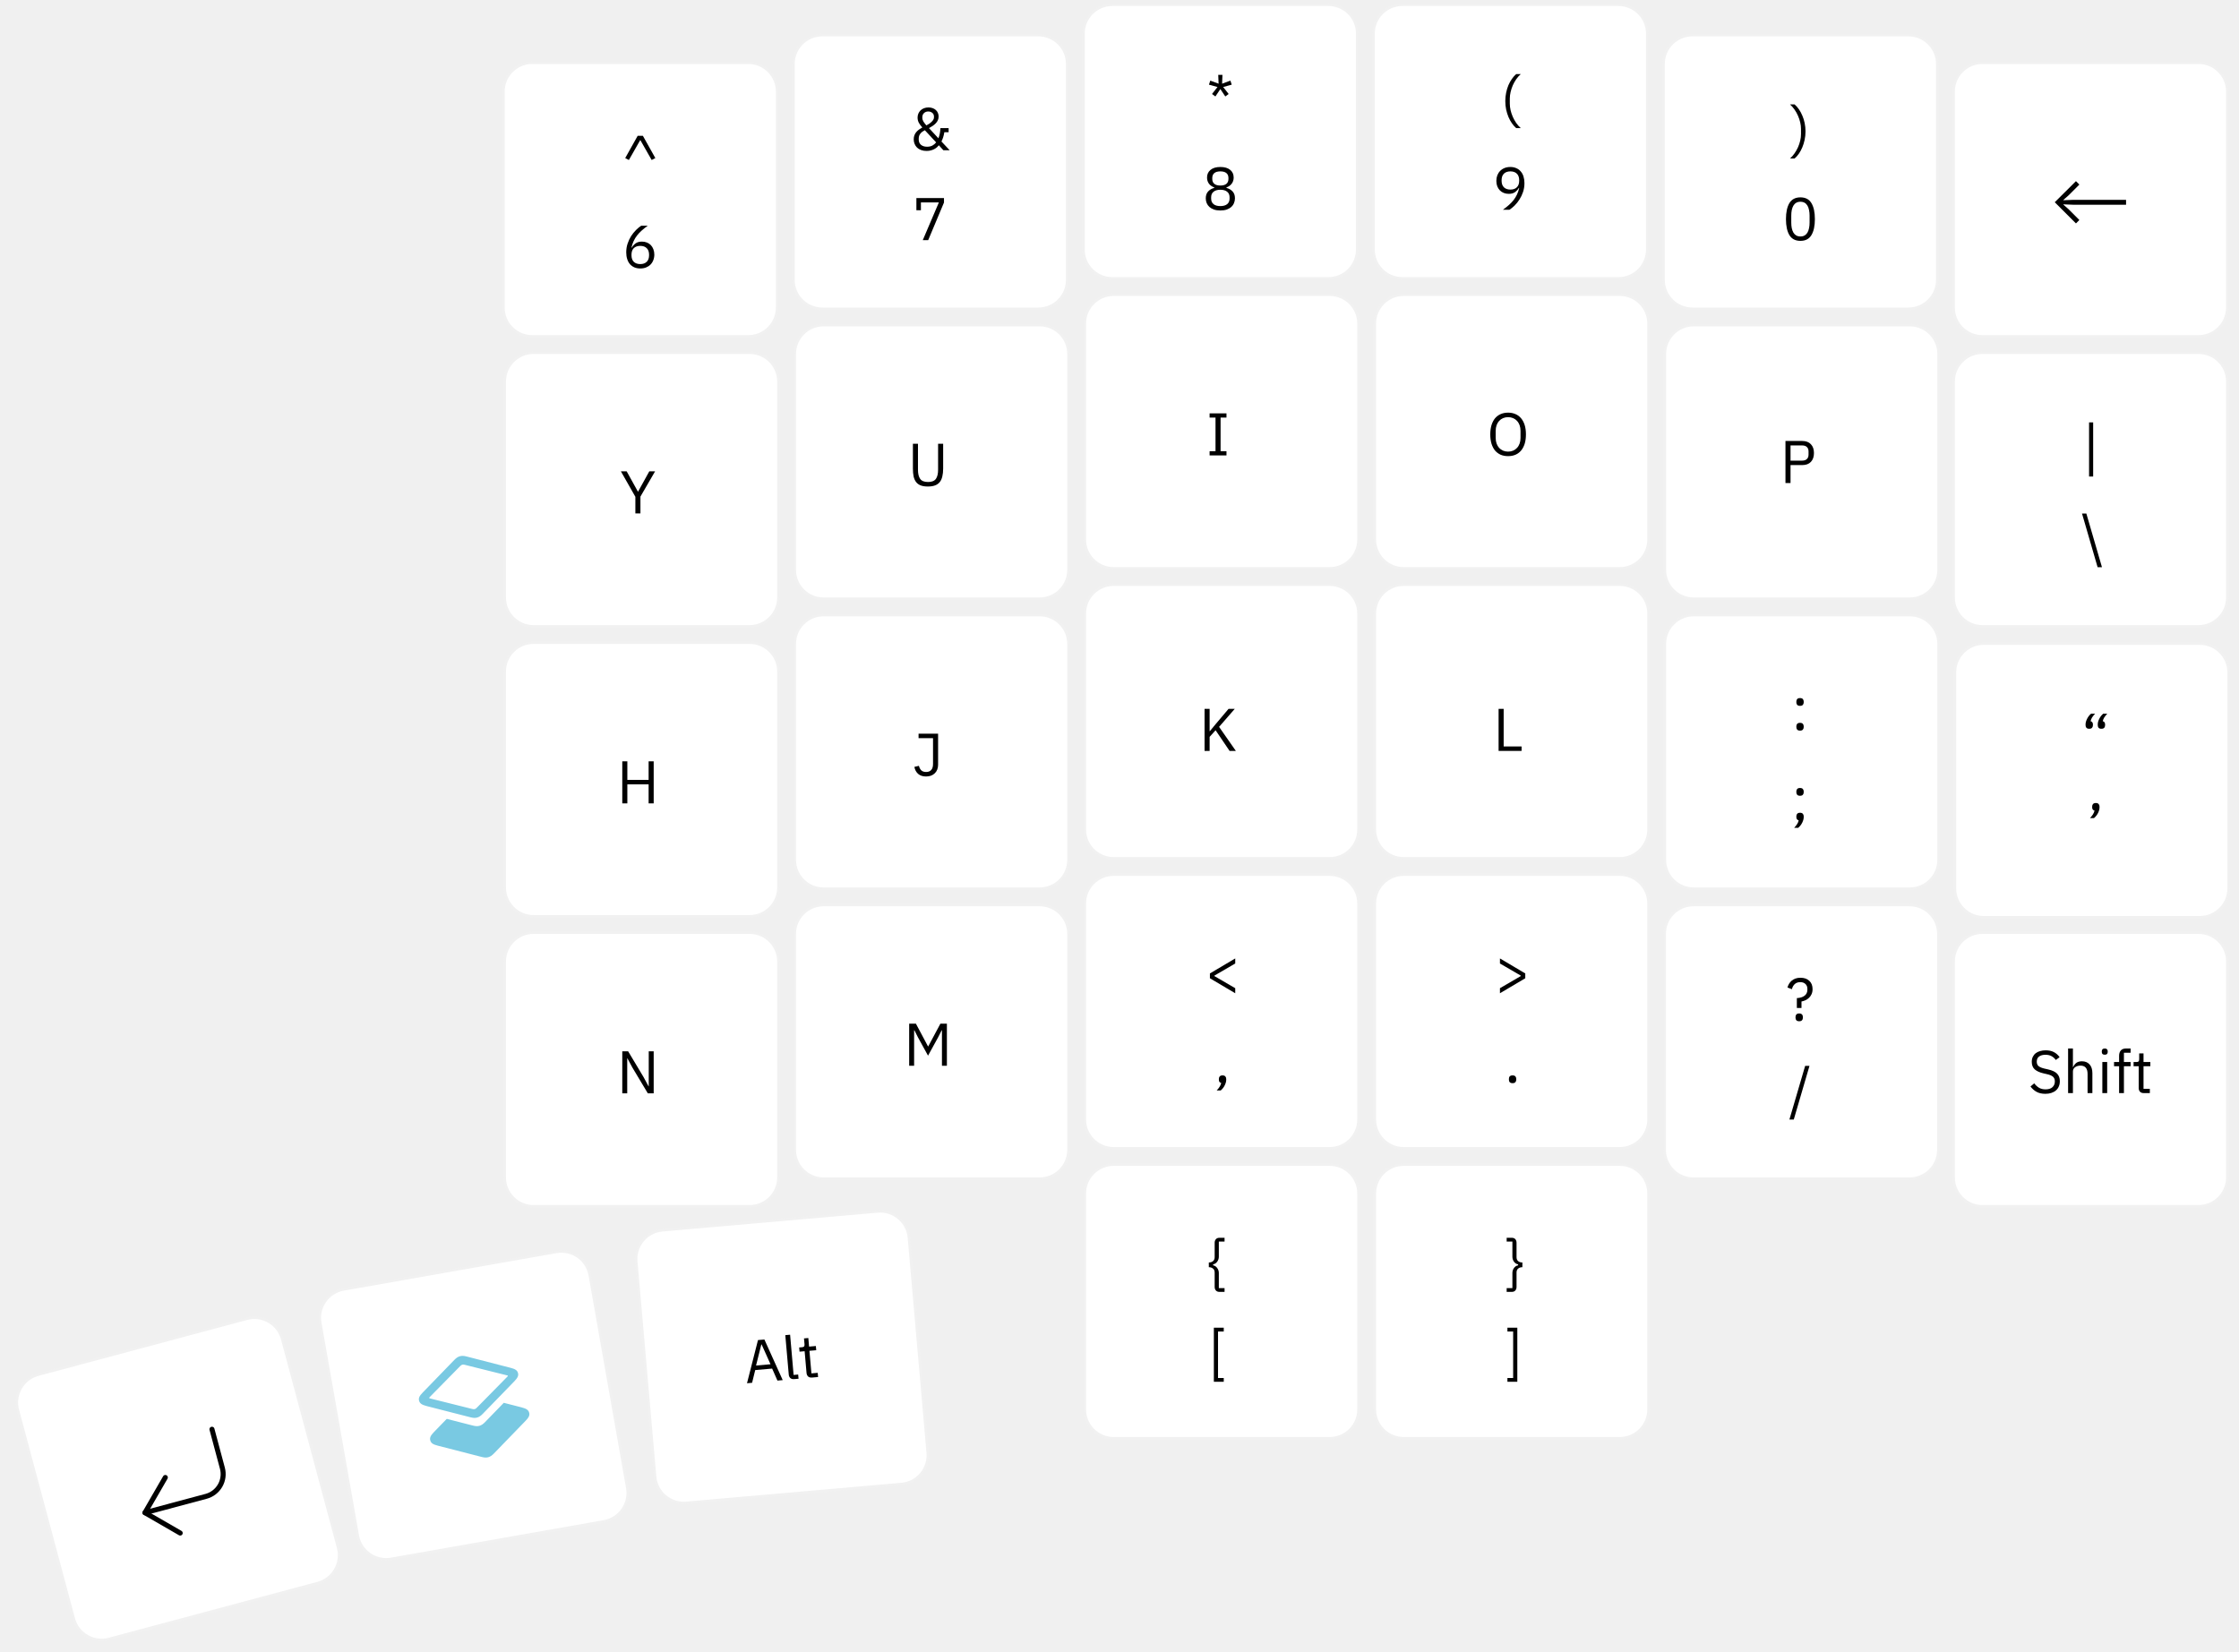
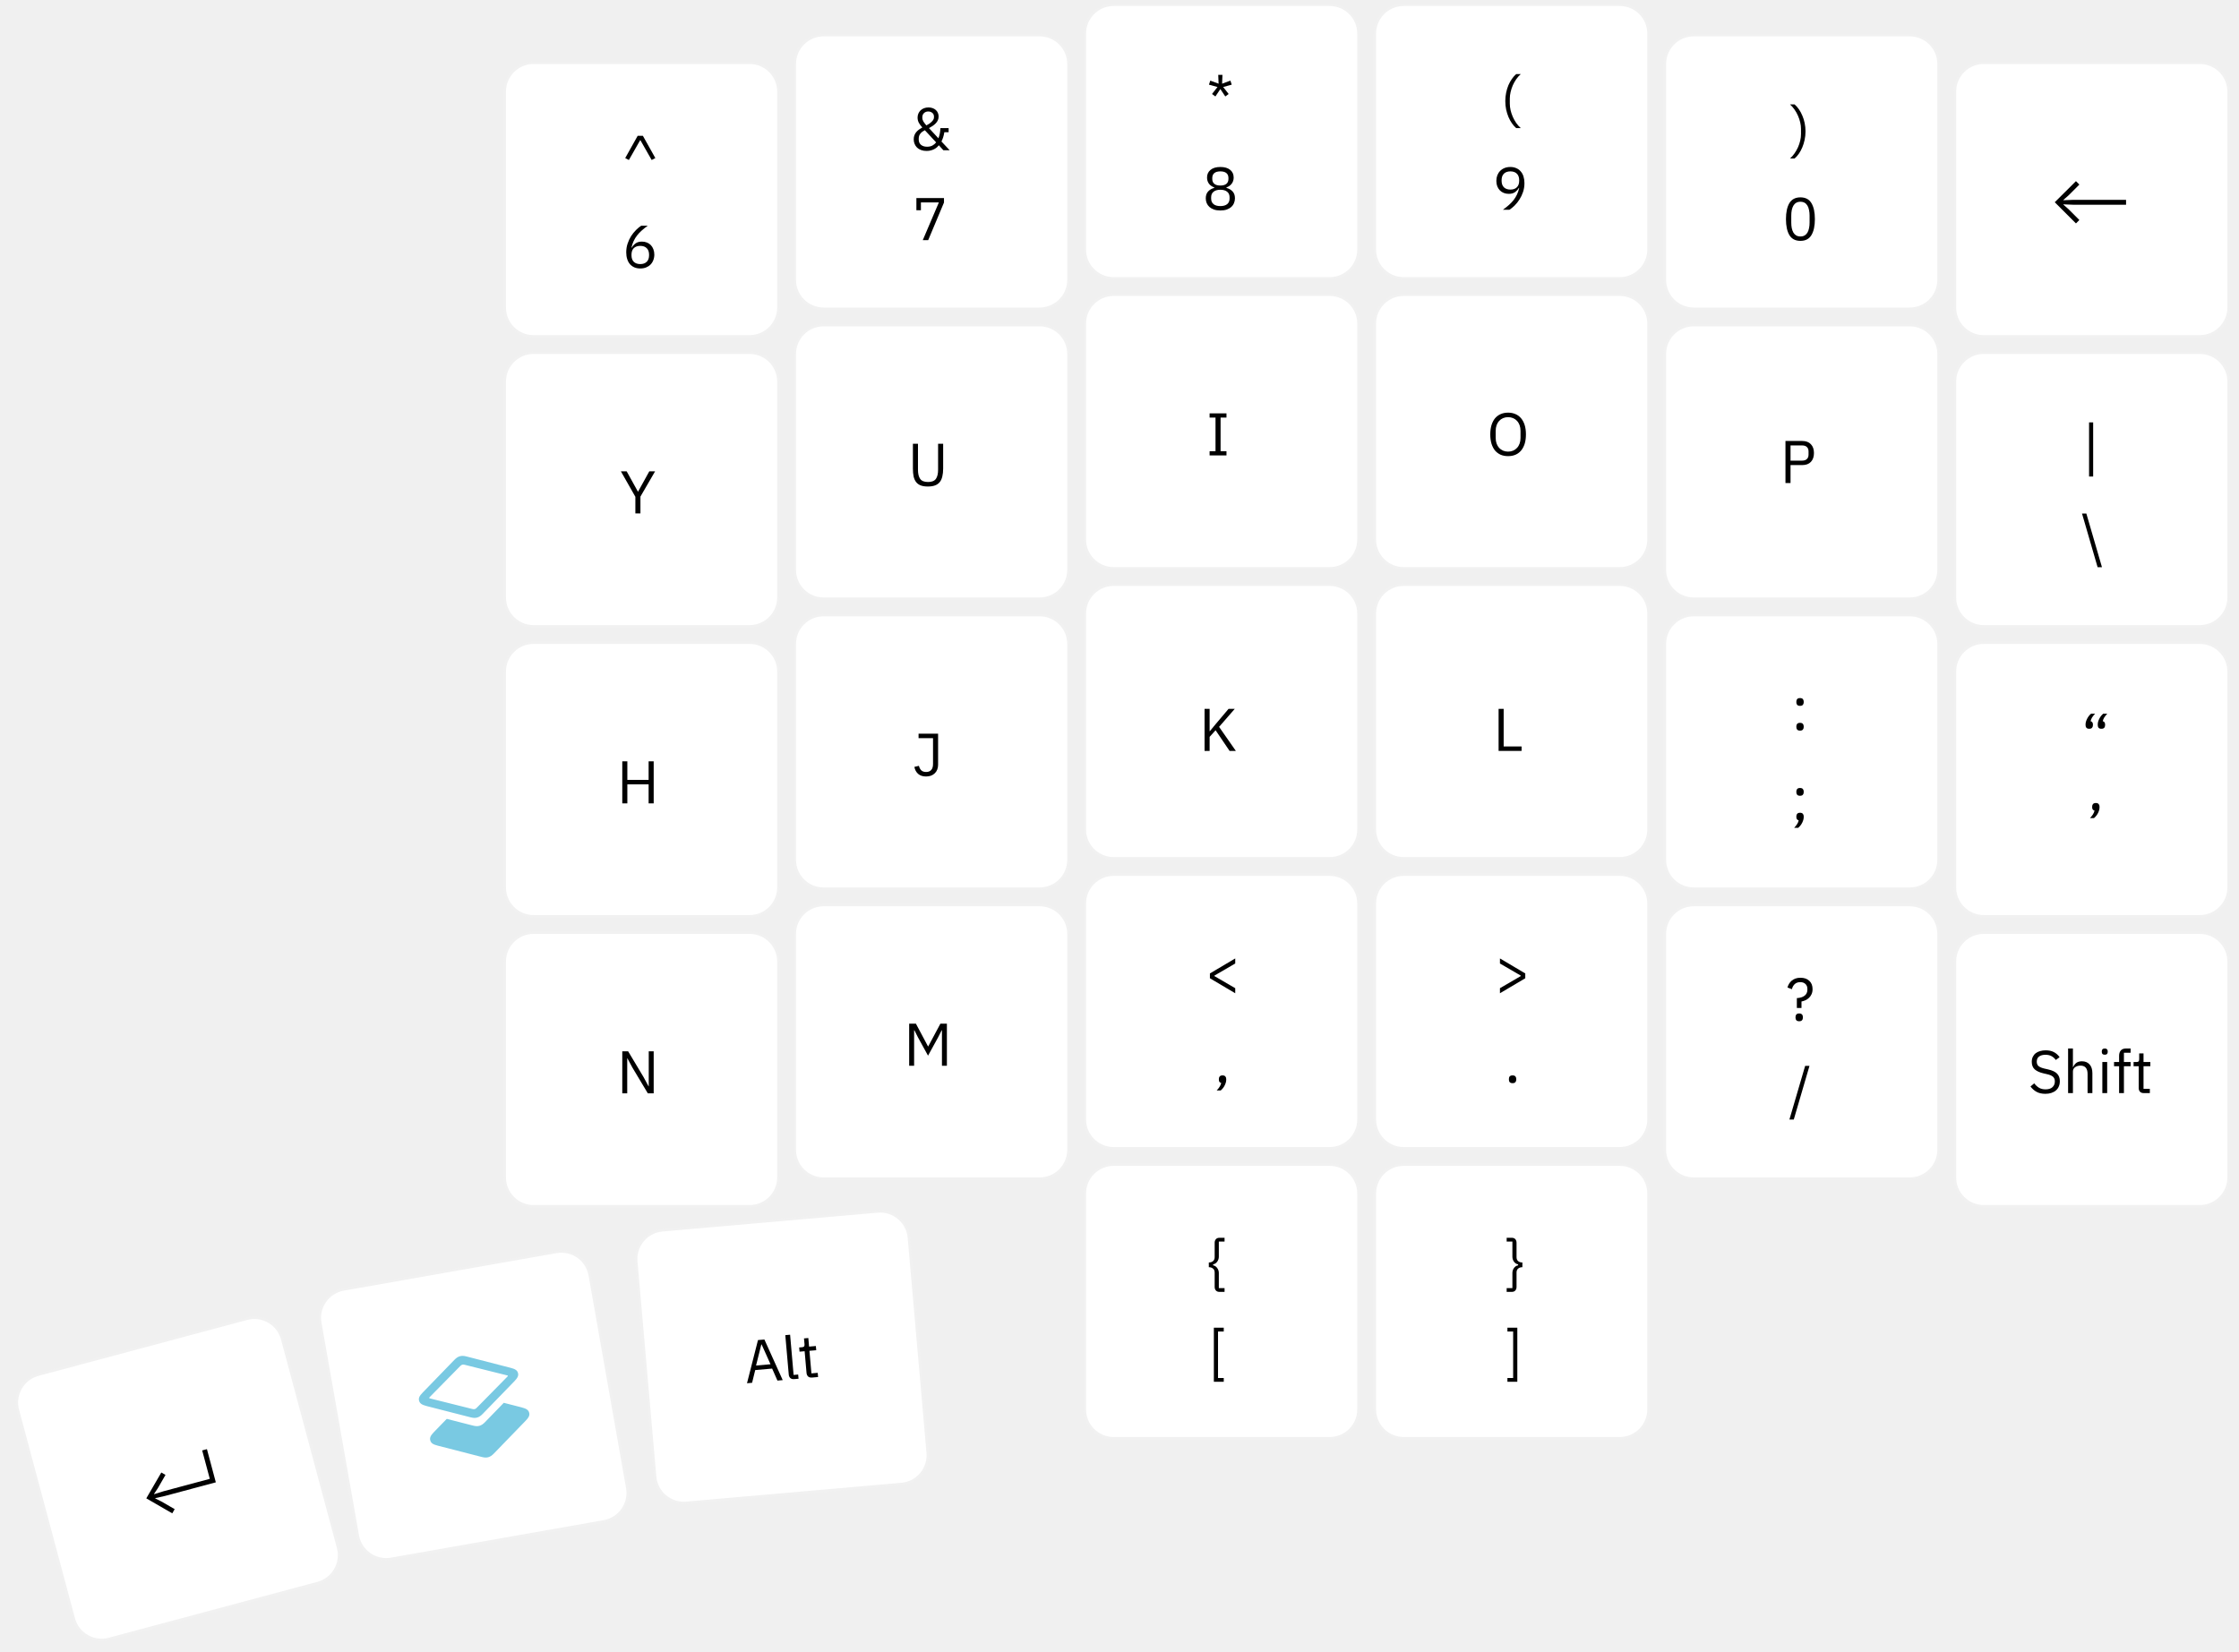
- <svg xmlns="http://www.w3.org/2000/svg" width="946.042" height="697.821" viewBox="3126.449 48.53 946.042 697.821" fill="none" data-reference-sha256="7e15a7c876250b7135fb3aef299fdb842b8e2c1c8daa52b6ea8a7e1e9d942f56" data-model="standard" data-layer="base" data-side="right" data-locale="en" data-key-canvas-width="8.18">
+ <svg xmlns="http://www.w3.org/2000/svg" width="946.042" height="697.821" viewBox="3126.449 48.53 946.042 697.821" fill="none" data-reference-sha256="7e15a7c876250b7135fb3aef299fdb842b8e2c1c8daa52b6ea8a7e1e9d942f56" data-model="standard" data-layer="base" data-side="right" data-locale="en" data-key-canvas-width="8.18" data-key-grid-pitch="122.5492" data-key-grid-normalized="true" data-shared-key-canvas="true">
  <defs>
    <linearGradient id="paint0_linear_179_7235" x1="250" y1="770.5" x2="1805" y2="770.5" gradientUnits="userSpaceOnUse">
      <stop />
      <stop offset="1" stop-color="#666666" stop-opacity="0" />
    </linearGradient>
    <linearGradient id="paint1_linear_179_7235" x1="250" y1="1440.5" x2="1805" y2="1440.5" gradientUnits="userSpaceOnUse">
      <stop />
      <stop offset="1" stop-color="#666666" stop-opacity="0" />
    </linearGradient>
    <linearGradient id="paint2_linear_179_7235" x1="250" y1="2110.5" x2="1805" y2="2110.5" gradientUnits="userSpaceOnUse">
      <stop />
      <stop offset="1" stop-color="#666666" stop-opacity="0" />
    </linearGradient>
  </defs>
-   <rect x="3339.16" y="75.04" width="115.653" height="115.653" rx="12.2" fill="white" stroke="#F1F1F1" stroke-width="1.061" />
-   <rect x="3461.71" y="63.369" width="115.653" height="115.653" rx="12.2" fill="white" stroke="#F1F1F1" stroke-width="1.061" />
-   <rect x="3584.26" y="50.53" width="115.653" height="115.653" rx="12.2" fill="white" stroke="#F1F1F1" stroke-width="1.061" />
-   <rect x="3706.81" y="50.53" width="115.653" height="115.653" rx="12.2" fill="white" stroke="#F1F1F1" stroke-width="1.061" />
-   <rect x="3829.35" y="63.369" width="115.653" height="115.653" rx="12.2" fill="white" stroke="#F1F1F1" stroke-width="1.061" />
-   <rect x="3951.9" y="75.04" width="115.653" height="115.653" rx="12.2" fill="white" stroke="#F1F1F1" stroke-width="1.061" />
-   <rect x="-0.53" y="0.53" width="115.653" height="115.653" rx="12.2" transform="matrix(-1 0 0 1 3577.38 185.388)" fill="white" stroke="#F1F1F1" stroke-width="1.061" />
-   <rect x="-0.53" y="0.53" width="115.653" height="115.653" rx="12.2" transform="matrix(-1 0 0 1 3577.38 307.937)" fill="white" stroke="#F1F1F1" stroke-width="1.061" />
-   <rect x="-0.53" y="0.53" width="115.653" height="115.653" rx="12.2" transform="matrix(-1 0 0 1 3577.38 430.487)" fill="white" stroke="#F1F1F1" stroke-width="1.061" />
-   <rect x="-0.53" y="0.53" width="115.653" height="115.653" rx="12.2" transform="matrix(-1 0 0 1 3699.93 172.549)" fill="white" stroke="#F1F1F1" stroke-width="1.061" />
-   <rect x="-0.53" y="0.53" width="115.653" height="115.653" rx="12.2" transform="matrix(-1 0 0 1 3699.93 295.099)" fill="white" stroke="#F1F1F1" stroke-width="1.061" />
-   <rect x="-0.53" y="0.53" width="115.653" height="115.653" rx="12.2" transform="matrix(-1 0 0 1 3699.93 417.648)" fill="white" stroke="#F1F1F1" stroke-width="1.061" />
-   <rect x="-0.53" y="0.53" width="115.653" height="115.653" rx="12.2" transform="matrix(-1 0 0 1 3699.93 540.197)" fill="white" stroke="#F1F1F1" stroke-width="1.061" />
-   <rect x="-0.53" y="0.53" width="115.653" height="115.653" rx="12.2" transform="matrix(-1 0 0 1 3454.83 197.059)" fill="white" stroke="#F1F1F1" stroke-width="1.061" />
-   <rect x="-0.53" y="0.53" width="115.653" height="115.653" rx="12.2" transform="matrix(-1 0 0 1 3454.83 319.609)" fill="white" stroke="#F1F1F1" stroke-width="1.061" />
-   <rect x="-0.53" y="0.53" width="115.653" height="115.653" rx="12.2" transform="matrix(-1 0 0 1 3454.83 442.158)" fill="white" stroke="#F1F1F1" stroke-width="1.061" />
-   <rect x="-0.53" y="0.53" width="115.653" height="115.653" rx="12.2" transform="matrix(-1 0 0 1 4067.03 197.059)" fill="white" stroke="#F1F1F1" stroke-width="1.061" />
-   <rect x="-0.53" y="0.53" width="115.653" height="115.653" rx="12.2" transform="matrix(-1 0 0 1 4067.58 320)" fill="white" stroke="#F1F1F1" stroke-width="1.061" />
-   <rect x="-0.53" y="0.53" width="115.653" height="115.653" rx="12.2" transform="matrix(-1 0 0 1 4067.03 442.158)" fill="white" stroke="#F1F1F1" stroke-width="1.061" />
-   <rect x="-0.53" y="0.53" width="115.653" height="115.653" rx="12.2" transform="matrix(-1 0 0 1 3945.03 185.388)" fill="white" stroke="#F1F1F1" stroke-width="1.061" />
-   <rect x="-0.53" y="0.53" width="115.653" height="115.653" rx="12.2" transform="matrix(-1 0 0 1 3945.03 307.937)" fill="white" stroke="#F1F1F1" stroke-width="1.061" />
+   <rect x="3339.708" y="75.04" width="115.653" height="115.653" rx="12.2" fill="white" stroke="#F1F1F1" stroke-width="1.061" />
+   <rect x="3462.257" y="63.369" width="115.653" height="115.653" rx="12.2" fill="white" stroke="#F1F1F1" stroke-width="1.061" />
+   <rect x="3584.806" y="50.531" width="115.653" height="115.653" rx="12.2" fill="white" stroke="#F1F1F1" stroke-width="1.061" />
+   <rect x="3707.356" y="50.531" width="115.653" height="115.653" rx="12.2" fill="white" stroke="#F1F1F1" stroke-width="1.061" />
+   <rect x="3829.905" y="63.369" width="115.653" height="115.653" rx="12.2" fill="white" stroke="#F1F1F1" stroke-width="1.061" />
+   <rect x="3952.454" y="75.04" width="115.653" height="115.653" rx="12.2" fill="white" stroke="#F1F1F1" stroke-width="1.061" />
+   <rect x="-0.53" y="0.53" width="115.653" height="115.653" rx="12.2" transform="matrix(-1 0 0 1 3577.38 185.3879)" fill="white" stroke="#F1F1F1" stroke-width="1.061" />
+   <rect x="-0.53" y="0.53" width="115.653" height="115.653" rx="12.2" transform="matrix(-1 0 0 1 3577.38 307.9371)" fill="white" stroke="#F1F1F1" stroke-width="1.061" />
+   <rect x="-0.53" y="0.53" width="115.653" height="115.653" rx="12.2" transform="matrix(-1 0 0 1 3577.38 430.4864)" fill="white" stroke="#F1F1F1" stroke-width="1.061" />
+   <rect x="-0.53" y="0.53" width="115.653" height="115.653" rx="12.2" transform="matrix(-1 0 0 1 3699.929 172.5493)" fill="white" stroke="#F1F1F1" stroke-width="1.061" />
+   <rect x="-0.53" y="0.53" width="115.653" height="115.653" rx="12.2" transform="matrix(-1 0 0 1 3699.929 295.0985)" fill="white" stroke="#F1F1F1" stroke-width="1.061" />
+   <rect x="-0.53" y="0.53" width="115.653" height="115.653" rx="12.2" transform="matrix(-1 0 0 1 3699.929 417.6478)" fill="white" stroke="#F1F1F1" stroke-width="1.061" />
+   <rect x="-0.53" y="0.53" width="115.653" height="115.653" rx="12.2" transform="matrix(-1 0 0 1 3699.929 540.197)" fill="white" stroke="#F1F1F1" stroke-width="1.061" />
+   <rect x="-0.53" y="0.53" width="115.653" height="115.653" rx="12.2" transform="matrix(-1 0 0 1 3454.83 197.0593)" fill="white" stroke="#F1F1F1" stroke-width="1.061" />
+   <rect x="-0.53" y="0.53" width="115.653" height="115.653" rx="12.2" transform="matrix(-1 0 0 1 3454.83 319.6085)" fill="white" stroke="#F1F1F1" stroke-width="1.061" />
+   <rect x="-0.53" y="0.53" width="115.653" height="115.653" rx="12.2" transform="matrix(-1 0 0 1 3454.83 442.1577)" fill="white" stroke="#F1F1F1" stroke-width="1.061" />
+   <rect x="-0.53" y="0.53" width="115.653" height="115.653" rx="12.2" transform="matrix(-1 0 0 1 4067.577 197.0593)" fill="white" stroke="#F1F1F1" stroke-width="1.061" />
+   <rect x="-0.53" y="0.53" width="115.653" height="115.653" rx="12.2" transform="matrix(-1 0 0 1 4067.577 319.6085)" fill="white" stroke="#F1F1F1" stroke-width="1.061" />
+   <rect x="-0.53" y="0.53" width="115.653" height="115.653" rx="12.2" transform="matrix(-1 0 0 1 4067.577 442.1577)" fill="white" stroke="#F1F1F1" stroke-width="1.061" />
+   <rect x="-0.53" y="0.53" width="115.653" height="115.653" rx="12.2" transform="matrix(-1 0 0 1 3945.027 185.3879)" fill="white" stroke="#F1F1F1" stroke-width="1.061" />
+   <rect x="-0.53" y="0.53" width="115.653" height="115.653" rx="12.2" transform="matrix(-1 0 0 1 3945.027 307.9371)" fill="white" stroke="#F1F1F1" stroke-width="1.061" />
  <rect x="-0.482" y="0.575" width="115.653" height="115.653" rx="12.2" transform="matrix(-0.996195 0.0871558 0.0871558 0.996195 3508.9 558.916)" fill="white" stroke="#F1F1F1" stroke-width="1.061" />
  <rect x="-0.43" y="0.614" width="115.653" height="115.653" rx="12.2" transform="matrix(-0.984808 0.173648 0.173648 0.984808 3373.01 574.965)" fill="white" stroke="#F1F1F1" stroke-width="1.061" />
  <rect x="-0.375" y="0.65" width="115.653" height="115.653" rx="12.2" transform="matrix(-0.965926 0.258819 0.258819 0.965926 3242.01 602.175)" fill="white" stroke="#F1F1F1" stroke-width="1.061" />
-   <path d="M3216.01 652.566L3220.41 669.007C3221.08 671.499 3220.73 674.154 3219.44 676.388C3218.15 678.622 3216.03 680.252 3213.54 680.919L3187.7 687.842" stroke="black" stroke-width="2.122" stroke-linecap="round" stroke-linejoin="round" />
-   <path d="M3196.3 672.952L3187.7 687.842L3202.59 696.439" stroke="black" stroke-width="2.122" stroke-linecap="round" stroke-linejoin="round" />
+   <path data-key-icon="enter" d="M 3194.612 670.848 L 3196.376 671.868 L 3193.139 677.48 L 3191.537 679.887 L 3191.608 679.999 L 3195.67 678.736 L 3215.096 673.53 L 3211.876 661.516 L 3213.885 660.978 L 3217.642 675.001 L 3196.208 680.744 L 3192.059 681.68 L 3192.053 681.814 L 3194.643 683.096 L 3200.254 686.337 L 3199.236 688.104 L 3188.264 681.774 Z" fill="black" />
  <path d="M3454.94 631.999L3452.7 626.929L3445.55 627.555L3444.23 632.935L3442.08 633.124L3446.72 614.878L3449.43 614.641L3457.17 631.804L3454.94 631.999ZM3448.26 616.737L3448.13 616.748L3445.9 625.634L3452.01 625.099L3448.26 616.737ZM3462.06 631.376C3461.35 631.438 3460.79 631.291 3460.38 630.935C3459.99 630.56 3459.77 630.068 3459.72 629.459L3458.26 612.795L3460.29 612.617L3461.77 629.612L3463.7 629.443L3463.86 631.219L3462.06 631.376ZM3469.58 630.718C3468.87 630.78 3468.31 630.633 3467.9 630.277C3467.51 629.902 3467.29 629.393 3467.23 628.751L3466.43 619.594L3464.28 619.783L3464.12 618.007L3465.34 617.901C3465.78 617.862 3466.07 617.752 3466.2 617.569C3466.36 617.369 3466.41 617.048 3466.38 616.609L3466.16 614.174L3467.99 614.014L3468.31 617.641L3471.17 617.39L3471.33 619.166L3468.46 619.417L3469.3 628.954L3471.96 628.721L3472.11 630.496L3469.58 630.718Z" fill="black" />
-   <rect x="-0.53" y="0.53" width="115.653" height="115.653" rx="12.2" transform="matrix(-1 0 0 1 3822.48 172.549)" fill="white" stroke="#F1F1F1" stroke-width="1.061" />
-   <rect x="-0.53" y="0.53" width="115.653" height="115.653" rx="12.2" transform="matrix(-1 0 0 1 3822.48 295.099)" fill="white" stroke="#F1F1F1" stroke-width="1.061" />
-   <rect x="-0.53" y="0.53" width="115.653" height="115.653" rx="12.2" transform="matrix(-1 0 0 1 3822.48 417.648)" fill="white" stroke="#F1F1F1" stroke-width="1.061" />
-   <rect x="-0.53" y="0.53" width="115.653" height="115.653" rx="12.2" transform="matrix(-1 0 0 1 3822.48 540.197)" fill="white" stroke="#F1F1F1" stroke-width="1.061" />
+   <rect x="-0.53" y="0.53" width="115.653" height="115.653" rx="12.2" transform="matrix(-1 0 0 1 3822.478 172.5493)" fill="white" stroke="#F1F1F1" stroke-width="1.061" />
+   <rect x="-0.53" y="0.53" width="115.653" height="115.653" rx="12.2" transform="matrix(-1 0 0 1 3822.478 295.0985)" fill="white" stroke="#F1F1F1" stroke-width="1.061" />
+   <rect x="-0.53" y="0.53" width="115.653" height="115.653" rx="12.2" transform="matrix(-1 0 0 1 3822.478 417.6478)" fill="white" stroke="#F1F1F1" stroke-width="1.061" />
+   <rect x="-0.53" y="0.53" width="115.653" height="115.653" rx="12.2" transform="matrix(-1 0 0 1 3822.478 540.197)" fill="white" stroke="#F1F1F1" stroke-width="1.061" />
  <path d="M3394.91 265.51V258.483L3388.8 247.738H3391.24L3395.98 256.293H3396.06L3400.79 247.738H3403.24L3397.05 258.406V265.51H3394.91Z" fill="black" />
  <path d="M3522.82 358.616V371.779C3522.82 372.526 3522.69 373.205 3522.44 373.816C3522.2 374.427 3521.85 374.945 3521.39 375.369C3520.95 375.794 3520.42 376.125 3519.79 376.362C3519.16 376.583 3518.47 376.693 3517.73 376.693C3516.35 376.693 3515.24 376.329 3514.39 375.599C3513.56 374.852 3513.03 373.867 3512.79 372.645L3514.72 372.187C3514.89 372.951 3515.22 373.579 3515.69 374.071C3516.17 374.546 3516.86 374.784 3517.78 374.784C3518.7 374.784 3519.41 374.504 3519.92 373.944C3520.43 373.384 3520.68 372.535 3520.68 371.398V360.5H3514.57V358.616H3522.82Z" fill="black" />
  <path d="M3640.07 357.15L3637.55 359.951V365.884H3635.41V348.112H3637.55V357.558H3637.63L3640.17 354.477L3645.55 348.112H3648.17L3641.55 355.724L3648.63 365.884H3645.98L3640.07 357.15Z" fill="black" />
  <path d="M3759.65 365.884V348.112H3761.79V363.999H3769.36V365.884H3759.65Z" fill="black" />
  <path d="M3887.01 357.306C3886.47 357.306 3886.07 357.17 3885.82 356.898C3885.58 356.627 3885.46 356.27 3885.46 355.829V355.498C3885.46 355.056 3885.58 354.7 3885.82 354.428C3886.07 354.157 3886.47 354.021 3887.01 354.021C3887.56 354.021 3887.95 354.157 3888.19 354.428C3888.44 354.7 3888.57 355.056 3888.57 355.498V355.829C3888.57 356.27 3888.44 356.627 3888.19 356.898C3887.95 357.17 3887.56 357.306 3887.01 357.306ZM3887.01 346.841C3886.47 346.841 3886.07 346.705 3885.82 346.434C3885.58 346.162 3885.46 345.806 3885.46 345.364V345.033C3885.46 344.592 3885.58 344.235 3885.82 343.964C3886.07 343.692 3886.47 343.556 3887.01 343.556C3887.56 343.556 3887.95 343.692 3888.19 343.964C3888.44 344.235 3888.57 344.592 3888.57 345.033V345.364C3888.57 345.806 3888.44 346.162 3888.19 346.434C3887.95 346.705 3887.56 346.841 3887.01 346.841ZM3887.01 392.021C3887.56 392.021 3887.95 392.165 3888.19 392.454C3888.44 392.725 3888.57 393.082 3888.57 393.523V393.88C3888.57 394.576 3888.36 395.339 3887.96 396.171C3887.55 397.02 3886.98 397.758 3886.25 398.386H3884.54C3885.05 397.843 3885.46 397.325 3885.77 396.833C3886.09 396.358 3886.32 395.823 3886.45 395.229C3886.11 395.144 3885.86 394.983 3885.69 394.745C3885.54 394.508 3885.46 394.219 3885.46 393.88V393.523C3885.46 393.082 3885.58 392.725 3885.82 392.454C3886.07 392.165 3886.47 392.021 3887.01 392.021ZM3887.01 384.841C3886.47 384.841 3886.07 384.705 3885.82 384.434C3885.58 384.162 3885.46 383.806 3885.46 383.364V383.033C3885.46 382.592 3885.58 382.235 3885.82 381.964C3886.07 381.692 3886.47 381.556 3887.01 381.556C3887.56 381.556 3887.95 381.692 3888.19 381.964C3888.44 382.235 3888.57 382.592 3888.57 383.033V383.364C3888.57 383.806 3888.44 384.162 3888.19 384.434C3887.95 384.705 3887.56 384.841 3887.01 384.841Z" fill="black" />
  <path d="M4009.14 249.916V227.051H4010.87V249.916H4009.14ZM4012.75 288.247L4006.16 265.56H4007.99L4014.59 288.247H4012.75Z" fill="black" />
  <path d="M3400.51 380.014H3391.52V388.059H3389.38V370.287H3391.52V378.129H3400.51V370.287H3402.65V388.059H3400.51V380.014Z" fill="black" />
  <path d="M3524.45 483.966H3524.33L3522.82 486.945L3518.57 494.685L3514.32 486.945L3512.82 483.966H3512.69V498.937H3510.6V481.165H3513.45L3518.55 490.739H3518.67L3523.79 481.165H3526.54V498.937H3524.45V483.966Z" fill="black" />
  <path d="M3641.72 594.514C3641.04 594.514 3640.53 594.31 3640.19 593.903C3639.85 593.512 3639.68 593.02 3639.68 592.426V586.315C3639.68 585.585 3639.44 585.034 3638.97 584.66C3638.51 584.27 3637.92 584.075 3637.21 584.075V582.089C3637.92 582.089 3638.51 581.902 3638.97 581.528C3639.44 581.138 3639.68 580.578 3639.68 579.848V573.737C3639.68 573.143 3639.85 572.651 3640.19 572.26C3640.53 571.853 3641.04 571.649 3641.72 571.649H3643.86V573.253H3641.44V579.619C3641.44 580.417 3641.21 581.129 3640.75 581.758C3640.31 582.369 3639.73 582.742 3639.02 582.878V583.285C3639.73 583.421 3640.31 583.803 3640.75 584.431C3641.21 585.042 3641.44 585.746 3641.44 586.544V592.91H3643.86V594.514H3641.72ZM3639.34 632.514V609.649H3643.52V611.253H3641.1V630.91H3643.52V632.514H3639.34Z" fill="black" />
  <path d="M3765.2 571.649C3765.88 571.649 3766.39 571.853 3766.73 572.26C3767.06 572.651 3767.23 573.143 3767.23 573.737V579.848C3767.23 580.578 3767.46 581.138 3767.92 581.528C3768.4 581.902 3768.99 582.089 3769.7 582.089V584.075C3768.99 584.075 3768.4 584.27 3767.92 584.66C3767.46 585.034 3767.23 585.585 3767.23 586.315V592.426C3767.23 593.02 3767.06 593.512 3766.73 593.903C3766.39 594.31 3765.88 594.514 3765.2 594.514H3763.06V592.91H3765.48V586.544C3765.48 585.746 3765.7 585.042 3766.14 584.431C3766.6 583.803 3767.18 583.421 3767.9 583.285V582.878C3767.18 582.742 3766.6 582.369 3766.14 581.758C3765.7 581.129 3765.48 580.417 3765.48 579.619V573.253H3763.06V571.649H3765.2ZM3767.56 609.649V632.514H3763.38V630.91H3765.8V611.253H3763.38V609.649H3767.56Z" fill="black" />
  <path d="M3637.67 461.966V459.929L3648.37 453.589V455.728L3639.58 460.845V461.049L3648.37 466.167V468.306L3637.67 461.966ZM3643.01 503.021C3643.55 503.021 3643.94 503.165 3644.18 503.454C3644.43 503.725 3644.56 504.082 3644.56 504.523V504.88C3644.56 505.576 3644.36 506.339 3643.95 507.171C3643.54 508.02 3642.97 508.758 3642.24 509.386H3640.54C3641.05 508.843 3641.46 508.325 3641.76 507.833C3642.08 507.358 3642.31 506.823 3642.45 506.229C3642.11 506.144 3641.85 505.983 3641.68 505.745C3641.53 505.508 3641.46 505.219 3641.46 504.88V504.523C3641.46 504.082 3641.57 503.725 3641.81 503.454C3642.07 503.165 3642.47 503.021 3643.01 503.021Z" fill="black" />
  <path d="M3760.22 466.167L3769.01 461.049V460.845L3760.22 455.728V453.589L3770.92 459.929V461.966L3760.22 468.306V466.167ZM3765.56 506.306C3765.02 506.306 3764.62 506.17 3764.36 505.898C3764.12 505.627 3764.01 505.27 3764.01 504.829V504.498C3764.01 504.056 3764.12 503.7 3764.36 503.428C3764.62 503.157 3765.02 503.021 3765.56 503.021C3766.1 503.021 3766.49 503.157 3766.73 503.428C3766.98 503.7 3767.11 504.056 3767.11 504.498V504.829C3767.11 505.27 3766.98 505.627 3766.73 505.898C3766.49 506.17 3766.1 506.306 3765.56 506.306Z" fill="black" />
  <path d="M3990.68 510.806C3989.24 510.806 3988.01 510.535 3986.99 509.992C3985.97 509.431 3985.11 508.668 3984.39 507.7L3985.97 506.376C3986.6 507.208 3987.29 507.844 3988.06 508.286C3988.82 508.71 3989.72 508.922 3990.76 508.922C3992.03 508.922 3993 508.617 3993.66 508.006C3994.34 507.394 3994.68 506.58 3994.68 505.561C3994.68 504.713 3994.42 504.059 3993.91 503.601C3993.41 503.142 3992.57 502.777 3991.39 502.506L3989.94 502.175C3988.31 501.801 3987.07 501.241 3986.2 500.494C3985.35 499.731 3984.93 498.661 3984.93 497.286C3984.93 496.505 3985.07 495.81 3985.36 495.198C3985.65 494.587 3986.05 494.078 3986.56 493.671C3987.08 493.263 3987.7 492.958 3988.42 492.754C3989.14 492.534 3989.94 492.423 3990.81 492.423C3992.15 492.423 3993.3 492.669 3994.25 493.162C3995.21 493.654 3996.03 494.375 3996.69 495.326L3995.09 496.497C3994.59 495.818 3994 495.283 3993.3 494.893C3992.61 494.503 3991.74 494.307 3990.71 494.307C3989.57 494.307 3988.67 494.553 3988.01 495.046C3987.36 495.521 3987.04 496.242 3987.04 497.21C3987.04 498.059 3987.31 498.704 3987.85 499.145C3988.42 499.569 3989.26 499.909 3990.38 500.163L3991.83 500.494C3993.58 500.885 3994.84 501.479 3995.62 502.277C3996.4 503.075 3996.79 504.135 3996.79 505.459C3996.79 506.274 3996.65 507.013 3996.36 507.675C3996.09 508.337 3995.69 508.897 3995.16 509.355C3994.64 509.813 3993.99 510.17 3993.23 510.424C3992.48 510.679 3991.63 510.806 3990.68 510.806ZM4000.28 491.659H4002.32V499.501H4002.42C4002.74 498.755 4003.19 498.16 4003.77 497.719C4004.36 497.278 4005.15 497.057 4006.14 497.057C4007.5 497.057 4008.56 497.498 4009.35 498.381C4010.14 499.247 4010.54 500.477 4010.54 502.073V510.501H4008.51V502.429C4008.51 500.07 4007.51 498.89 4005.53 498.89C4005.12 498.89 4004.72 498.941 4004.33 499.043C4003.96 499.145 4003.62 499.298 4003.31 499.501C4003.01 499.705 4002.76 499.968 4002.57 500.291C4002.4 500.596 4002.32 500.961 4002.32 501.386V510.501H4000.28V491.659ZM4015.77 494.282C4015.33 494.282 4015.01 494.18 4014.8 493.976C4014.62 493.756 4014.52 493.476 4014.52 493.136V492.805C4014.52 492.466 4014.62 492.194 4014.8 491.99C4015.01 491.77 4015.33 491.659 4015.77 491.659C4016.21 491.659 4016.53 491.77 4016.71 491.99C4016.92 492.194 4017.02 492.466 4017.02 492.805V493.136C4017.02 493.476 4016.92 493.756 4016.71 493.976C4016.53 494.18 4016.21 494.282 4015.77 494.282ZM4014.75 497.363H4016.79V510.501H4014.75V497.363ZM4021.83 499.145H4019.69V497.363H4021.83V494.715C4021.83 493.798 4022.07 493.06 4022.54 492.5C4023.02 491.939 4023.74 491.659 4024.71 491.659H4026.69V493.442H4023.87V497.363H4026.69V499.145H4023.87V510.501H4021.83V499.145ZM4032.28 510.501C4031.56 510.501 4031.02 510.306 4030.65 509.915C4030.29 509.508 4030.11 508.982 4030.11 508.337V499.145H4027.95V497.363H4029.17C4029.61 497.363 4029.91 497.278 4030.06 497.108C4030.23 496.921 4030.32 496.607 4030.32 496.166V493.722H4032.15V497.363H4035.03V499.145H4032.15V508.718H4034.82V510.501H4032.28Z" fill="black" />
  <path d="M3393.68 499.762L3391.55 495.815H3391.47V510.608H3389.38V492.836H3391.85L3398.34 503.683L3400.48 507.629H3400.56V492.836H3402.65V510.608H3400.18L3393.68 499.762Z" fill="black" />
  <path d="M3514.32 236.067V247.066C3514.32 248.763 3514.63 250.053 3515.26 250.936C3515.89 251.802 3516.99 252.235 3518.57 252.235C3520.15 252.235 3521.25 251.802 3521.88 250.936C3522.51 250.053 3522.82 248.763 3522.82 247.066V236.067H3524.96V246.557C3524.96 247.847 3524.84 248.967 3524.6 249.918C3524.38 250.868 3524.02 251.657 3523.51 252.285C3523 252.914 3522.33 253.38 3521.5 253.686C3520.68 253.991 3519.68 254.144 3518.49 254.144C3517.3 254.144 3516.3 253.991 3515.49 253.686C3514.69 253.38 3514.04 252.914 3513.55 252.285C3513.06 251.657 3512.7 250.868 3512.48 249.918C3512.28 248.967 3512.18 247.847 3512.18 246.557V236.067H3514.32Z" fill="black" />
  <path d="M3637.54 241V239.218H3640.04V225.01H3637.54V223.228H3644.67V225.01H3642.18V239.218H3644.67V241H3637.54Z" fill="black" />
  <path d="M3763.66 241.306C3762.51 241.306 3761.47 241.11 3760.53 240.72C3759.62 240.313 3758.83 239.727 3758.16 238.963C3757.52 238.182 3757.02 237.223 3756.66 236.086C3756.31 234.932 3756.13 233.608 3756.13 232.114C3756.13 230.62 3756.31 229.305 3756.66 228.167C3757.02 227.03 3757.52 226.071 3758.16 225.29C3758.83 224.51 3759.62 223.924 3760.53 223.534C3761.47 223.126 3762.51 222.922 3763.66 222.922C3764.8 222.922 3765.84 223.126 3766.77 223.534C3767.7 223.924 3768.49 224.51 3769.14 225.29C3769.8 226.071 3770.31 227.03 3770.67 228.167C3771.02 229.305 3771.2 230.62 3771.2 232.114C3771.2 233.608 3771.02 234.932 3770.67 236.086C3770.31 237.223 3769.8 238.182 3769.14 238.963C3768.49 239.727 3767.7 240.313 3766.77 240.72C3765.84 241.11 3764.8 241.306 3763.66 241.306ZM3763.66 239.396C3764.43 239.396 3765.13 239.26 3765.78 238.989C3766.42 238.717 3766.97 238.327 3767.43 237.817C3767.91 237.308 3768.27 236.697 3768.53 235.984C3768.78 235.271 3768.91 234.473 3768.91 233.591V230.637C3768.91 229.755 3768.78 228.957 3768.53 228.244C3768.27 227.531 3767.91 226.92 3767.43 226.411C3766.97 225.901 3766.42 225.511 3765.78 225.239C3765.13 224.968 3764.43 224.832 3763.66 224.832C3762.9 224.832 3762.2 224.968 3761.55 225.239C3760.91 225.511 3760.35 225.901 3759.87 226.411C3759.41 226.92 3759.06 227.531 3758.8 228.244C3758.55 228.957 3758.42 229.755 3758.42 230.637V233.591C3758.42 234.473 3758.55 235.271 3758.8 235.984C3759.06 236.697 3759.41 237.308 3759.87 237.817C3760.35 238.327 3760.91 238.717 3761.55 238.989C3762.2 239.26 3762.9 239.396 3763.66 239.396Z" fill="black" />
  <path d="M3880.86 252.671V234.899H3887.94C3889.53 234.899 3890.75 235.358 3891.6 236.274C3892.47 237.174 3892.9 238.413 3892.9 239.992C3892.9 241.57 3892.47 242.818 3891.6 243.734C3890.75 244.634 3889.53 245.084 3887.94 245.084H3883V252.671H3880.86ZM3883 243.2H3887.94C3888.78 243.2 3889.44 242.979 3889.9 242.538C3890.37 242.096 3890.61 241.468 3890.61 240.654V239.33C3890.61 238.515 3890.37 237.887 3889.9 237.446C3889.44 237.004 3888.78 236.784 3887.94 236.784H3883V243.2Z" fill="black" />
  <path d="M4003.6 125.089L4005.04 126.531L4000.46 131.114L3998.29 133.024L3998.33 133.151L4002.58 132.982H4024.77V135.061H4002.58L3998.33 134.891L3998.29 135.019L4000.46 136.928L4005.04 141.511L4003.6 142.954L3994.64 134L4003.6 125.089Z" fill="black" />
-   <rect x="-0.53" y="0.53" width="115.653" height="115.653" rx="12.2" transform="matrix(-1 0 0 1 3944.94 430.487)" fill="white" stroke="#F1F1F1" stroke-width="1.061" />
+   <rect x="-0.53" y="0.53" width="115.653" height="115.653" rx="12.2" transform="matrix(-1 0 0 1 3945.027 430.4864)" fill="white" stroke="#F1F1F1" stroke-width="1.061" />
  <path d="M4009.22 356.524C4008.67 356.524 4008.28 356.388 4008.02 356.117C4007.78 355.828 4007.66 355.463 4007.66 355.022V354.665C4007.66 353.969 4007.87 353.205 4008.28 352.374C4008.68 351.525 4009.25 350.787 4009.98 350.159H4011.69C4011.18 350.702 4010.76 351.22 4010.44 351.712C4010.13 352.187 4009.91 352.722 4009.78 353.316C4010.12 353.401 4010.36 353.562 4010.52 353.8C4010.69 354.037 4010.77 354.326 4010.77 354.665V355.022C4010.77 355.463 4010.64 355.828 4010.39 356.117C4010.15 356.388 4009.76 356.524 4009.22 356.524ZM4014.36 356.524C4013.82 356.524 4013.42 356.388 4013.16 356.117C4012.93 355.828 4012.81 355.463 4012.81 355.022V354.665C4012.81 353.969 4013.01 353.205 4013.42 352.374C4013.83 351.525 4014.39 350.787 4015.12 350.159H4016.83C4016.32 350.702 4015.91 351.22 4015.58 351.712C4015.28 352.187 4015.06 352.722 4014.92 353.316C4015.26 353.401 4015.51 353.562 4015.66 353.8C4015.83 354.037 4015.91 354.326 4015.91 354.665V355.022C4015.91 355.463 4015.79 355.828 4015.53 356.117C4015.29 356.388 4014.9 356.524 4014.36 356.524ZM4012.01 387.904C4012.55 387.904 4012.94 388.048 4013.18 388.337C4013.43 388.608 4013.56 388.965 4013.56 389.406V389.763C4013.56 390.459 4013.36 391.231 4012.95 392.08C4012.54 392.911 4011.97 393.641 4011.24 394.269H4009.54C4010.05 393.726 4010.45 393.217 4010.76 392.742C4011.08 392.249 4011.31 391.706 4011.45 391.112C4011.11 391.027 4010.85 390.866 4010.68 390.628C4010.53 390.391 4010.45 390.102 4010.45 389.763V389.406C4010.45 388.965 4010.57 388.608 4010.81 388.337C4011.07 388.048 4011.46 387.904 4012.01 387.904Z" fill="black" />
  <path d="M3401.8 116.152L3397.04 107.8H3396.93L3392.17 116.152L3390.62 115.337L3395.89 105.916H3398.08L3403.35 115.337L3401.8 116.152ZM3397.01 161.994C3396.09 161.994 3395.26 161.841 3394.51 161.535C3393.78 161.213 3393.16 160.763 3392.63 160.186C3392.12 159.592 3391.73 158.871 3391.46 158.022C3391.19 157.173 3391.05 156.223 3391.05 155.17C3391.05 153.846 3391.25 152.607 3391.64 151.453C3392.03 150.282 3392.53 149.221 3393.14 148.27C3393.77 147.303 3394.46 146.454 3395.2 145.724C3395.95 144.977 3396.68 144.375 3397.39 143.916H3400.14C3399.19 144.612 3398.34 145.291 3397.6 145.953C3396.85 146.615 3396.19 147.311 3395.63 148.041C3395.07 148.754 3394.6 149.526 3394.21 150.358C3393.82 151.173 3393.5 152.098 3393.27 153.133L3393.39 153.184C3393.82 152.454 3394.36 151.852 3395.02 151.376C3395.7 150.884 3396.59 150.638 3397.67 150.638C3398.44 150.638 3399.14 150.765 3399.78 151.02C3400.43 151.275 3400.98 151.639 3401.44 152.115C3401.9 152.59 3402.25 153.167 3402.51 153.846C3402.78 154.525 3402.92 155.28 3402.92 156.112C3402.92 156.978 3402.77 157.776 3402.48 158.506C3402.21 159.218 3401.81 159.838 3401.29 160.364C3400.78 160.873 3400.16 161.272 3399.43 161.561C3398.7 161.849 3397.89 161.994 3397.01 161.994ZM3396.98 160.135C3398.16 160.135 3399.06 159.813 3399.71 159.168C3400.37 158.523 3400.7 157.597 3400.7 156.392V156.189C3400.7 154.983 3400.37 154.058 3399.71 153.413C3399.06 152.768 3398.16 152.446 3396.98 152.446C3395.81 152.446 3394.9 152.768 3394.23 153.413C3393.59 154.058 3393.27 154.983 3393.27 156.189V156.392C3393.27 157.597 3393.59 158.523 3394.23 159.168C3394.9 159.813 3395.81 160.135 3396.98 160.135Z" fill="black" />
  <path d="M3523.14 109.929C3522.95 110.15 3522.72 110.404 3522.43 110.693C3522.14 110.964 3521.78 111.219 3521.36 111.457C3520.95 111.694 3520.46 111.898 3519.88 112.068C3519.32 112.238 3518.69 112.322 3517.97 112.322C3517.09 112.322 3516.31 112.195 3515.63 111.94C3514.95 111.686 3514.38 111.338 3513.92 110.897C3513.47 110.438 3513.12 109.912 3512.88 109.318C3512.64 108.724 3512.52 108.087 3512.52 107.408C3512.52 106.746 3512.63 106.161 3512.83 105.652C3513.03 105.142 3513.3 104.692 3513.64 104.302C3514 103.895 3514.39 103.538 3514.82 103.233C3515.26 102.927 3515.71 102.647 3516.16 102.392C3515.55 101.747 3515.06 101.094 3514.69 100.432C3514.33 99.753 3514.15 99.015 3514.15 98.217C3514.15 97.623 3514.26 97.063 3514.48 96.536C3514.71 96.01 3515.01 95.56 3515.4 95.187C3515.81 94.796 3516.29 94.491 3516.85 94.27C3517.43 94.05 3518.07 93.939 3518.76 93.939C3519.39 93.939 3519.97 94.033 3520.49 94.219C3521.02 94.406 3521.47 94.669 3521.84 95.009C3522.22 95.331 3522.5 95.73 3522.71 96.205C3522.93 96.681 3523.04 97.198 3523.04 97.758C3523.04 98.353 3522.93 98.887 3522.71 99.363C3522.5 99.821 3522.22 100.245 3521.84 100.636C3521.47 101.026 3521.04 101.391 3520.54 101.73C3520.05 102.053 3519.53 102.367 3518.97 102.673L3522.96 106.976C3523.22 106.33 3523.41 105.643 3523.55 104.913C3523.68 104.183 3523.77 103.436 3523.8 102.673H3527.27V104.404H3525.46C3525.34 105.151 3525.18 105.855 3524.97 106.517C3524.77 107.162 3524.52 107.765 3524.24 108.325L3527.7 112.017H3525.05L3523.14 109.929ZM3518.66 95.645C3517.93 95.645 3517.33 95.874 3516.85 96.333C3516.39 96.791 3516.16 97.36 3516.16 98.039V98.344C3516.16 98.853 3516.32 99.371 3516.62 99.897C3516.95 100.406 3517.36 100.95 3517.87 101.527C3518.28 101.306 3518.67 101.077 3519.04 100.839C3519.43 100.585 3519.77 100.313 3520.06 100.025C3520.37 99.736 3520.61 99.439 3520.8 99.133C3520.99 98.811 3521.08 98.471 3521.08 98.115V97.809C3521.08 97.114 3520.83 96.579 3520.34 96.205C3519.87 95.832 3519.31 95.645 3518.66 95.645ZM3518.15 110.54C3519.02 110.54 3519.76 110.379 3520.39 110.056C3521.02 109.717 3521.55 109.267 3522 108.707L3517.23 103.564C3516.89 103.75 3516.56 103.946 3516.24 104.149C3515.94 104.353 3515.66 104.599 3515.43 104.888C3515.19 105.159 3514.99 105.482 3514.84 105.855C3514.71 106.212 3514.64 106.636 3514.64 107.128V107.51C3514.64 108.444 3514.95 109.182 3515.58 109.725C3516.22 110.269 3517.08 110.54 3518.15 110.54ZM3516.35 150.017L3523.15 134.078H3515.56V137.388H3513.65V132.245H3525.31V134.129L3518.64 150.017H3516.35Z" fill="black" />
  <path d="M3639.99 89.299L3638.56 88.256L3640.88 85.302L3637.27 84.309L3637.83 82.603L3641.34 83.902L3641.19 80.159H3642.97L3642.82 83.902L3646.33 82.603L3646.89 84.309L3643.27 85.302L3645.59 88.256L3644.17 89.299L3642.08 86.168L3639.99 89.299ZM3642.09 137.484C3641.07 137.484 3640.18 137.357 3639.41 137.102C3638.65 136.83 3638 136.466 3637.48 136.007C3636.97 135.549 3636.58 135.006 3636.31 134.378C3636.05 133.75 3635.92 133.071 3635.92 132.341C3635.92 131.119 3636.26 130.151 3636.92 129.438C3637.58 128.725 3638.44 128.225 3639.51 127.936V127.732C3638.58 127.41 3637.83 126.892 3637.27 126.179C3636.73 125.449 3636.46 124.575 3636.46 123.557C3636.46 122.199 3636.95 121.121 3637.94 120.323C3638.92 119.508 3640.3 119.101 3642.09 119.101C3643.87 119.101 3645.25 119.508 3646.24 120.323C3647.22 121.121 3647.71 122.199 3647.71 123.557C3647.71 124.575 3647.43 125.449 3646.87 126.179C3646.33 126.892 3645.59 127.41 3644.66 127.732V127.936C3645.73 128.225 3646.59 128.725 3647.25 129.438C3647.92 130.151 3648.25 131.119 3648.25 132.341C3648.25 133.071 3648.11 133.75 3647.84 134.378C3647.59 135.006 3647.19 135.549 3646.67 136.007C3646.16 136.466 3645.52 136.83 3644.76 137.102C3644 137.357 3643.1 137.484 3642.09 137.484ZM3642.09 135.625C3643.32 135.625 3644.28 135.354 3644.96 134.811C3645.64 134.25 3645.98 133.461 3645.98 132.443V131.908C3645.98 130.89 3645.64 130.109 3644.96 129.566C3644.28 129.005 3643.32 128.725 3642.09 128.725C3640.85 128.725 3639.89 129.005 3639.21 129.566C3638.53 130.109 3638.19 130.89 3638.19 131.908V132.443C3638.19 133.461 3638.53 134.25 3639.21 134.811C3639.89 135.354 3640.85 135.625 3642.09 135.625ZM3642.09 126.943C3643.21 126.943 3644.05 126.705 3644.63 126.23C3645.21 125.755 3645.5 125.059 3645.5 124.142V123.76C3645.5 122.844 3645.21 122.148 3644.63 121.673C3644.05 121.197 3643.21 120.96 3642.09 120.96C3640.97 120.96 3640.12 121.197 3639.54 121.673C3638.96 122.148 3638.67 122.844 3638.67 123.76V124.142C3638.67 125.059 3638.96 125.755 3639.54 126.23C3640.12 126.705 3640.97 126.943 3642.09 126.943Z" fill="black" />
  <path d="M3889.33 104.073C3889.33 105.312 3889.2 106.509 3888.95 107.663C3888.71 108.8 3888.38 109.861 3887.96 110.846C3887.55 111.83 3887.06 112.721 3886.5 113.519C3885.94 114.317 3885.35 114.979 3884.72 115.505H3882.79C3883.48 114.894 3884.11 114.181 3884.67 113.366C3885.25 112.552 3885.74 111.686 3886.15 110.769C3886.56 109.853 3886.87 108.919 3887.09 107.968C3887.31 107.018 3887.42 106.093 3887.42 105.193V103.004C3887.42 102.121 3887.31 101.204 3887.09 100.254C3886.87 99.303 3886.56 98.37 3886.15 97.453C3885.76 96.536 3885.27 95.671 3884.7 94.856C3884.14 94.041 3883.5 93.311 3882.79 92.666H3884.72C3885.37 93.226 3885.97 93.905 3886.53 94.703C3887.09 95.501 3887.57 96.392 3887.98 97.377C3888.41 98.344 3888.74 99.397 3888.97 100.534C3889.21 101.671 3889.33 102.851 3889.33 104.073ZM3887.18 150.322C3885.06 150.322 3883.51 149.516 3882.52 147.904C3881.56 146.291 3881.07 144.033 3881.07 141.131C3881.07 138.228 3881.56 135.971 3882.52 134.358C3883.51 132.746 3885.06 131.939 3887.18 131.939C3889.31 131.939 3890.85 132.746 3891.82 134.358C3892.8 135.971 3893.29 138.228 3893.29 141.131C3893.29 144.033 3892.8 146.291 3891.82 147.904C3890.85 149.516 3889.31 150.322 3887.18 150.322ZM3887.18 148.464C3887.88 148.464 3888.47 148.319 3888.97 148.031C3889.46 147.742 3889.86 147.335 3890.16 146.809C3890.47 146.283 3890.69 145.663 3890.82 144.95C3890.98 144.237 3891.05 143.448 3891.05 142.582V139.68C3891.05 138.814 3890.98 138.025 3890.82 137.312C3890.69 136.599 3890.47 135.979 3890.16 135.453C3889.86 134.927 3889.46 134.519 3888.97 134.231C3888.47 133.942 3887.88 133.798 3887.18 133.798C3886.49 133.798 3885.89 133.942 3885.4 134.231C3884.91 134.519 3884.51 134.927 3884.2 135.453C3883.9 135.979 3883.67 136.599 3883.52 137.312C3883.38 138.025 3883.31 138.814 3883.31 139.68V142.582C3883.31 143.448 3883.38 144.237 3883.52 144.95C3883.67 145.663 3883.9 146.283 3884.2 146.809C3884.51 147.335 3884.91 147.742 3885.4 148.031C3885.89 148.319 3886.49 148.464 3887.18 148.464Z" fill="black" />
  <path d="M3762.48 91.234C3762.48 90.012 3762.6 88.833 3762.84 87.695C3763.07 86.558 3763.4 85.506 3763.8 84.538C3764.23 83.554 3764.72 82.663 3765.28 81.865C3765.84 81.067 3766.44 80.388 3767.09 79.828H3769.02C3768.31 80.473 3767.67 81.203 3767.09 82.017C3766.53 82.832 3766.05 83.698 3765.64 84.615C3765.25 85.531 3764.94 86.465 3764.72 87.415C3764.5 88.366 3764.39 89.282 3764.39 90.165V92.355C3764.39 93.254 3764.5 94.18 3764.72 95.13C3764.94 96.081 3765.26 97.014 3765.66 97.931C3766.07 98.847 3766.55 99.713 3767.11 100.528C3767.69 101.343 3768.33 102.056 3769.02 102.667H3767.09C3766.46 102.14 3765.87 101.478 3765.31 100.681C3764.75 99.883 3764.25 98.992 3763.83 98.007C3763.42 97.023 3763.09 95.962 3762.84 94.825C3762.6 93.67 3762.48 92.474 3762.48 91.234ZM3770.57 125.925C3770.57 127.249 3770.37 128.496 3769.98 129.667C3769.59 130.822 3769.08 131.883 3768.46 132.85C3767.84 133.801 3767.17 134.649 3766.42 135.396C3765.67 136.126 3764.94 136.72 3764.23 137.178H3761.48C3762.43 136.483 3763.28 135.804 3764.03 135.142C3764.77 134.48 3765.43 133.792 3765.99 133.079C3766.55 132.349 3767.02 131.577 3767.41 130.762C3767.8 129.93 3768.12 128.997 3768.35 127.961L3768.23 127.911C3767.8 128.64 3767.25 129.252 3766.57 129.744C3765.91 130.219 3765.04 130.457 3763.95 130.457C3763.19 130.457 3762.48 130.329 3761.84 130.075C3761.19 129.82 3760.64 129.455 3760.18 128.98C3759.72 128.505 3759.36 127.936 3759.09 127.274C3758.83 126.595 3758.7 125.831 3758.7 124.982C3758.7 124.117 3758.84 123.328 3759.11 122.615C3759.4 121.885 3759.8 121.265 3760.31 120.756C3760.83 120.23 3761.45 119.822 3762.17 119.534C3762.9 119.245 3763.71 119.101 3764.61 119.101C3765.53 119.101 3766.35 119.262 3767.08 119.585C3767.83 119.89 3768.46 120.34 3768.96 120.934C3769.49 121.511 3769.89 122.224 3770.16 123.073C3770.43 123.922 3770.57 124.872 3770.57 125.925ZM3764.64 128.649C3765.81 128.649 3766.72 128.326 3767.36 127.681C3768.02 127.036 3768.35 126.111 3768.35 124.906V124.702C3768.35 123.497 3768.02 122.572 3767.36 121.927C3766.72 121.282 3765.81 120.96 3764.64 120.96C3763.47 120.96 3762.55 121.282 3761.89 121.927C3761.24 122.572 3760.92 123.497 3760.92 124.702V124.906C3760.92 126.111 3761.24 127.036 3761.89 127.681C3762.55 128.326 3763.47 128.649 3764.64 128.649Z" fill="black" />
  <path d="M3885.67 474.533V470.357C3887.06 470.29 3888.15 469.95 3888.93 469.339C3889.73 468.728 3890.12 467.888 3890.12 466.818V466.462C3890.12 465.596 3889.85 464.909 3889.31 464.4C3888.77 463.873 3888.04 463.61 3887.12 463.61C3886.14 463.61 3885.35 463.89 3884.75 464.45C3884.18 465.011 3883.78 465.724 3883.58 466.589L3881.7 465.876C3881.85 465.333 3882.07 464.815 3882.36 464.323C3882.66 463.814 3883.04 463.373 3883.48 462.999C3883.94 462.609 3884.47 462.303 3885.08 462.083C3885.69 461.862 3886.4 461.752 3887.2 461.752C3888.78 461.752 3890.02 462.184 3890.94 463.05C3891.86 463.916 3892.31 465.087 3892.31 466.564C3892.31 467.379 3892.17 468.091 3891.88 468.703C3891.61 469.297 3891.25 469.806 3890.81 470.23C3890.37 470.655 3889.87 470.994 3889.31 471.249C3888.75 471.503 3888.19 471.681 3887.63 471.783V474.533H3885.67ZM3886.66 480.135C3886.12 480.135 3885.72 479.999 3885.47 479.727C3885.23 479.456 3885.11 479.099 3885.11 478.658V478.327C3885.11 477.886 3885.23 477.529 3885.47 477.258C3885.72 476.986 3886.12 476.85 3886.66 476.85C3887.21 476.85 3887.6 476.986 3887.83 477.258C3888.09 477.529 3888.22 477.886 3888.22 478.327V478.658C3888.22 479.099 3888.09 479.456 3887.83 479.727C3887.6 479.999 3887.21 480.135 3886.66 480.135ZM3882.53 521.674L3889.18 498.988H3891.01L3884.37 521.674H3882.53Z" fill="black" />
  <path d="M3331.41 649.54C3330.59 650.388 3329.87 650.877 3329.05 651.108C3328.22 651.344 3327.36 651.297 3326.22 651.002L3315.22 648.182L3309.74 653.82C3308.36 655.268 3307.94 656.182 3308.26 657.304C3308.57 658.43 3309.41 658.986 3311.34 659.481L3329.96 664.271C3331.1 664.568 3331.95 664.615 3332.79 664.379C3333.61 664.148 3334.33 663.659 3335.15 662.809L3348.51 649.009C3349.9 647.582 3350.35 646.662 3350.03 645.538C3349.71 644.414 3348.85 643.863 3346.92 643.348L3339.31 641.395L3331.41 649.54ZM3328.07 647.62C3328.89 647.39 3329.61 646.9 3330.43 646.051L3343.8 632.271C3345.18 630.823 3345.62 629.905 3345.31 628.781C3344.99 627.656 3344.13 627.105 3342.2 626.611L3323.6 621.813C3322.46 621.518 3321.59 621.477 3320.77 621.708C3319.93 621.943 3319.23 622.428 3318.41 623.275L3305.03 637.082C3303.64 638.509 3303.22 639.423 3303.53 640.547C3303.85 641.671 3304.69 642.229 3306.62 642.743L3325.24 647.514C3326.38 647.809 3327.23 647.857 3328.07 647.62ZM3327.06 644.044C3326.78 644.125 3326.47 644.123 3326.06 644.017L3308.01 639.508C3307.91 639.491 3307.84 639.447 3307.81 639.344C3307.78 639.241 3307.83 639.185 3307.89 639.099L3320.94 625.828C3321.23 625.547 3321.49 625.364 3321.78 625.284C3322.06 625.203 3322.38 625.224 3322.76 625.317L3340.81 629.824C3340.93 629.857 3341.01 629.881 3341.04 629.984C3341.07 630.086 3341.02 630.164 3340.93 630.233L3327.88 643.504C3327.61 643.801 3327.35 643.964 3327.06 644.044Z" fill="#79C9E2" />
</svg>
